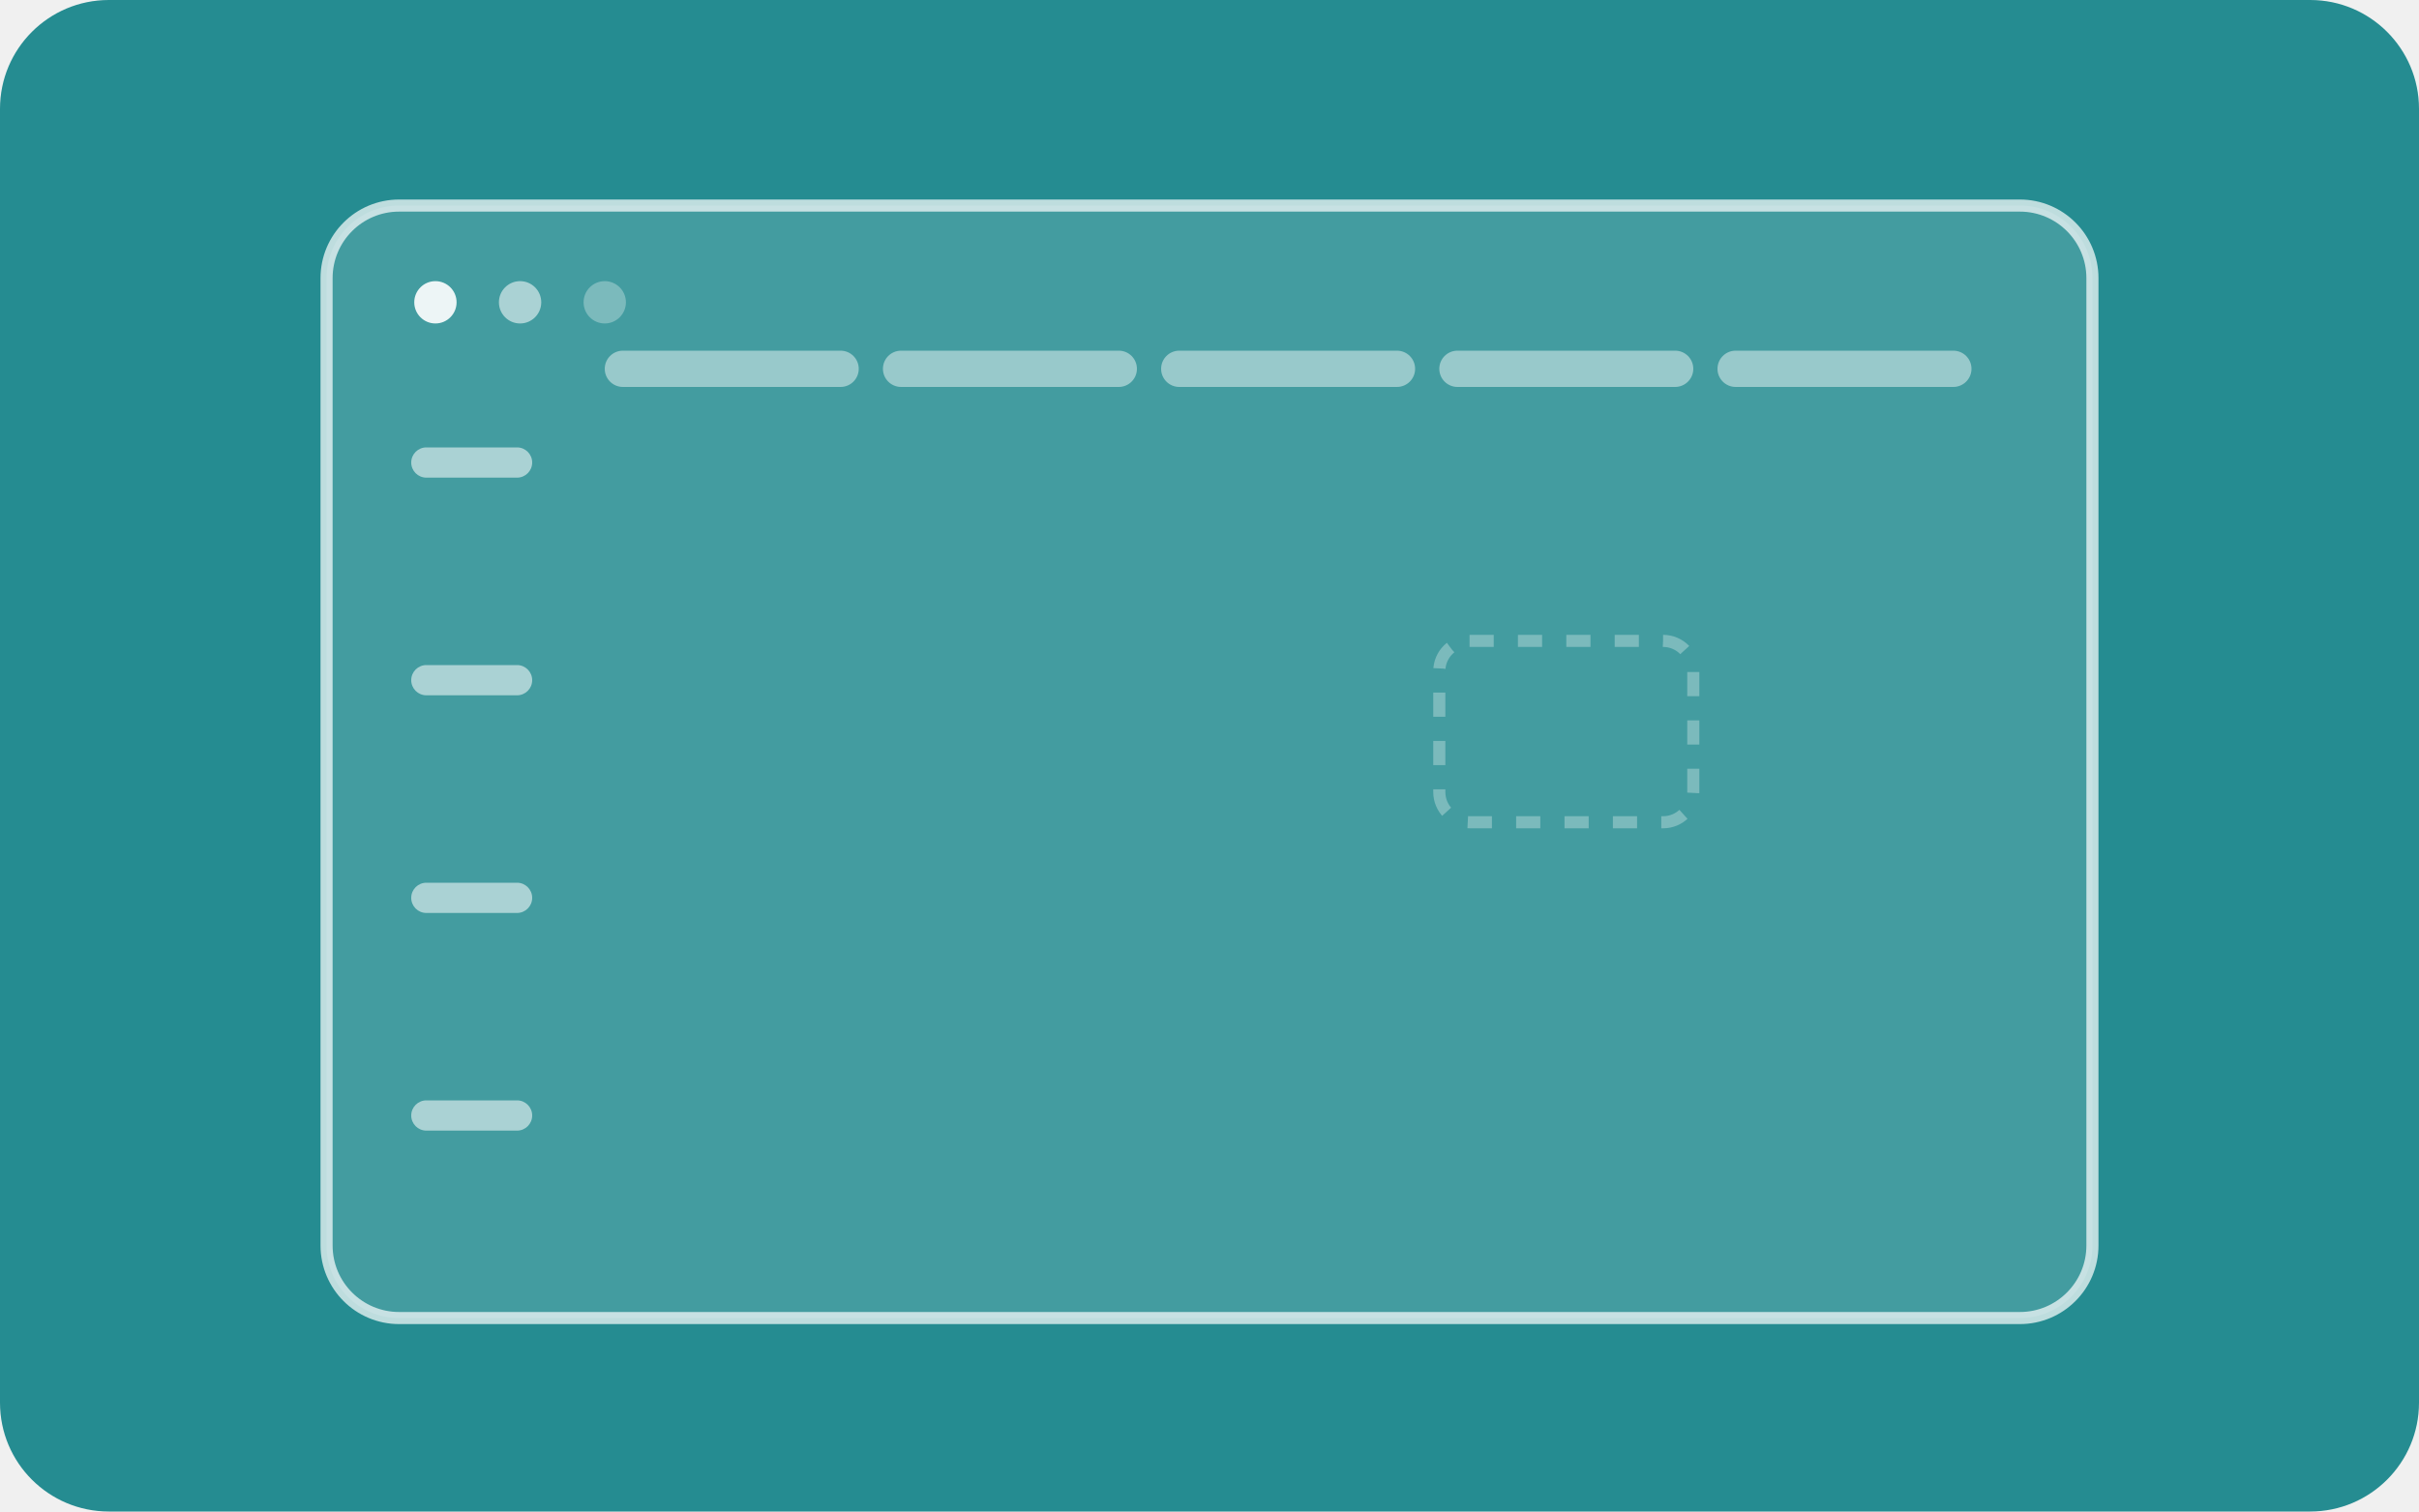
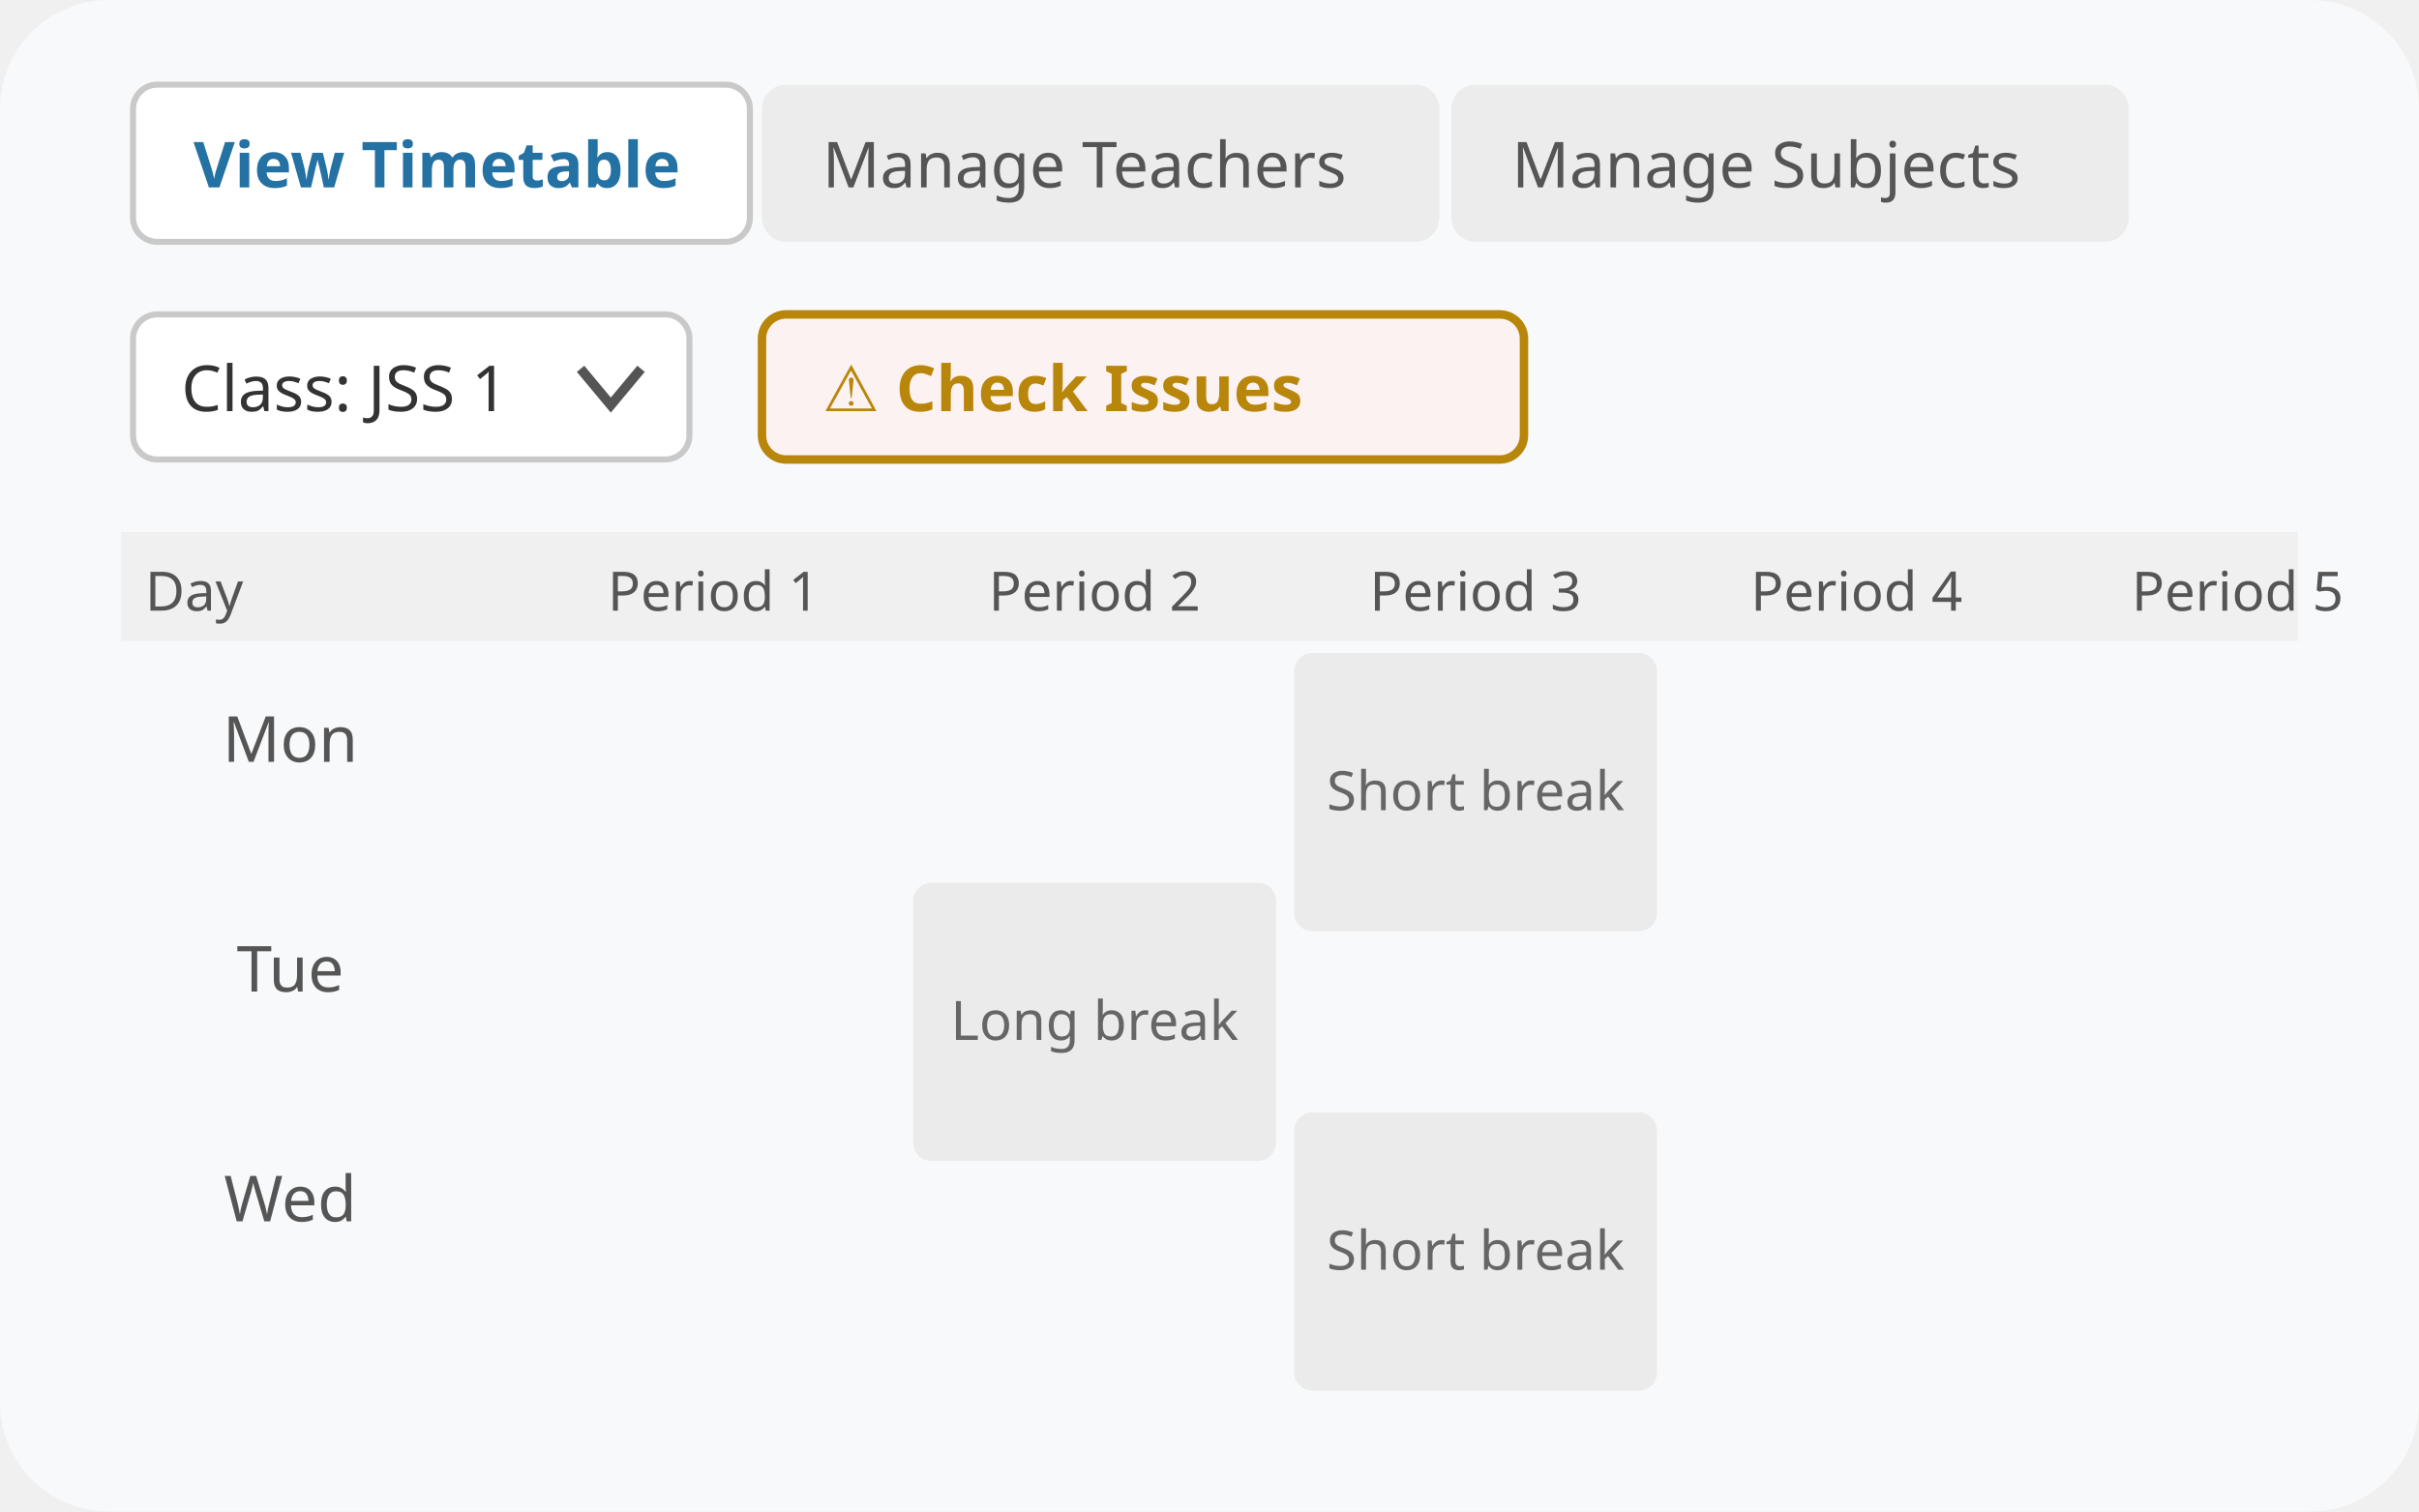
- <svg xmlns="http://www.w3.org/2000/svg" viewBox="0 0 400 250" role="img" aria-labelledby="ttt ttd">
+ <svg xmlns="http://www.w3.org/2000/svg" viewBox="0 0 400 250" role="img" aria-labelledby="ttg ttgd">
  <style>
-     .tt-cell {
-       fill: #FFFFFF;
-       fill-opacity: 0;
-       animation: tt-cell 6s linear infinite;
+     .ttg-ui { font-family: system-ui, sans-serif; }
+     .ttg-cell {
+       opacity: 0;
+       animation: ttg-cell 6s linear infinite;
    }
-     @keyframes tt-cell {
-       0% { fill-opacity: 0; }
-       6% { fill-opacity: .85; }
-       78% { fill-opacity: .85; }
-       88%, 100% { fill-opacity: 0; }
+     @keyframes ttg-cell {
+       0% { opacity: 0; }
+       5% { opacity: 1; }
+       82% { opacity: 1; }
+       92%, 100% { opacity: 0; }
    }
-     .tt-gap {
+     .ttg-warn {
+       animation: ttg-warn 6s ease-in-out infinite;
+     }
+     @keyframes ttg-warn {
+       0%, 79% { opacity: .9; }
+       86% { opacity: .45; }
+       92% { opacity: .9; }
+       100% { opacity: .9; }
+     }
+     .ttg-gap {
      fill: none;
-       stroke: #FFFFFF;
-       stroke-dasharray: 4 4;
-       stroke-width: 2;
-       opacity: .3;
-       animation: tt-gap 6s ease-in-out infinite;
+       stroke: #c0392b;
+       stroke-dasharray: 4 3;
+       stroke-width: 1.6;
+       opacity: 0;
+       animation: ttg-gap 6s ease-in-out infinite;
    }
-     @keyframes tt-gap {
-       0%, 100% { opacity: .3; }
-       50% { opacity: .9; }
+     @keyframes ttg-gap {
+       0%, 60% { opacity: 0; }
+       70%, 92% { opacity: 1; }
+       100% { opacity: 0; }
    }
    @media (prefers-reduced-motion: reduce) {
-       .tt-cell, .tt-gap { animation: none; }
-       .tt-cell { fill-opacity: .8; }
-       .tt-gap { opacity: .7; }
+       .ttg-cell, .ttg-gap { animation: none; opacity: 1; }
+       .ttg-warn { animation: none; }
    }
  </style>
-   <rect width="400" height="250" rx="18" fill="#258C91" />
-   <rect x="54" y="34" width="292" height="184" rx="12" fill="#FFFFFF" fill-opacity=".14" stroke="#FFFFFF" stroke-opacity=".7" stroke-width="2" />
-   <circle cx="72" cy="50" r="3.5" fill="#FFFFFF" opacity=".9" />
-   <circle cx="86" cy="50" r="3.5" fill="#FFFFFF" opacity=".55" />
-   <circle cx="100" cy="50" r="3.5" fill="#FFFFFF" opacity=".3" />
-   <g fill="#FFFFFF">
-     <rect x="100" y="58" width="42" height="6" rx="3" opacity=".45" />
-     <rect x="146" y="58" width="42" height="6" rx="3" opacity=".45" />
-     <rect x="192" y="58" width="42" height="6" rx="3" opacity=".45" />
-     <rect x="238" y="58" width="42" height="6" rx="3" opacity=".45" />
-     <rect x="284" y="58" width="42" height="6" rx="3" opacity=".45" />
-     <rect x="68" y="74" width="20" height="5" rx="2.5" opacity=".55" />
-     <rect x="68" y="110" width="20" height="5" rx="2.5" opacity=".55" />
-     <rect x="68" y="146" width="20" height="5" rx="2.5" opacity=".55" />
-     <rect x="68" y="182" width="20" height="5" rx="2.5" opacity=".55" />
+   <rect width="400" height="250" rx="18" fill="#f8f9fa" />
+   <g class="ttg-ui" font-size="10.5" fill="#333">
+     <rect x="22" y="14" width="102" height="26" rx="4" fill="#ffffff" stroke="#c9c9c9" />
+     <text x="32" y="31" fill="#2471a3" font-weight="600">View Timetable</text>
+     <rect x="126" y="14" width="112" height="26" rx="4" fill="#ececec" />
+     <text x="136" y="31" fill="#555">Manage Teachers</text>
+     <rect x="240" y="14" width="112" height="26" rx="4" fill="#ececec" />
+     <text x="250" y="31" fill="#555">Manage Subjects</text>
  </g>
-   <rect class="tt-cell" x="100" y="70" width="42" height="30" rx="5" style="animation-delay:0s" />
-   <rect class="tt-cell" x="146" y="70" width="42" height="30" rx="5" style="animation-delay:.24s" />
-   <rect class="tt-cell" x="192" y="70" width="42" height="30" rx="5" style="animation-delay:.48s" />
-   <rect class="tt-cell" x="238" y="70" width="42" height="30" rx="5" style="animation-delay:.72s" />
-   <rect class="tt-cell" x="284" y="70" width="42" height="30" rx="5" style="animation-delay:.96s" />
-   <rect class="tt-cell" x="100" y="106" width="42" height="30" rx="5" style="animation-delay:1.2s" />
-   <rect class="tt-cell" x="146" y="106" width="42" height="30" rx="5" style="animation-delay:1.44s" />
-   <rect class="tt-cell" x="192" y="106" width="42" height="30" rx="5" style="animation-delay:1.68s" />
-   <rect class="tt-gap" x="238" y="106" width="42" height="30" rx="5" />
-   <rect class="tt-cell" x="284" y="106" width="42" height="30" rx="5" style="animation-delay:2.16s" />
-   <rect class="tt-cell" x="100" y="142" width="42" height="30" rx="5" style="animation-delay:2.4s" />
-   <rect class="tt-cell" x="146" y="142" width="42" height="30" rx="5" style="animation-delay:2.64s" />
-   <rect class="tt-cell" x="192" y="142" width="42" height="30" rx="5" style="animation-delay:2.88s" />
-   <rect class="tt-cell" x="238" y="142" width="42" height="30" rx="5" style="animation-delay:3.12s" />
-   <rect class="tt-cell" x="284" y="142" width="42" height="30" rx="5" style="animation-delay:3.36s" />
-   <rect class="tt-cell" x="100" y="178" width="42" height="30" rx="5" style="animation-delay:3.6s" />
-   <rect class="tt-cell" x="146" y="178" width="42" height="30" rx="5" style="animation-delay:3.84s" />
-   <rect class="tt-cell" x="192" y="178" width="42" height="30" rx="5" style="animation-delay:4.08s" />
-   <rect class="tt-cell" x="238" y="178" width="42" height="30" rx="5" style="animation-delay:4.32s" />
-   <rect class="tt-cell" x="284" y="178" width="42" height="30" rx="5" style="animation-delay:4.56s" />
+   <g class="ttg-ui">
+     <rect x="22" y="52" width="92" height="24" rx="4" fill="#ffffff" stroke="#c9c9c9" />
+     <text x="30" y="68" font-size="10.5" fill="#333">Class: JSS 1</text>
+     <path d="M96 61l5 6 5-6" fill="none" stroke="#555" stroke-width="1.6" />
+     <rect class="ttg-warn" x="126" y="52" width="126" height="24" rx="4" fill="#fdf2f2" stroke="#b8860b" stroke-width="1.4" />
+     <text x="136" y="68" font-size="10.5" fill="#b8860b" font-weight="700">⚠ Check Issues</text>
+   </g>
+   <g class="ttg-ui" font-size="9" fill="#555">
+     <rect x="20" y="88" width="360" height="18" fill="#f0f0f0" />
+     <text x="24" y="101">Day</text>
+     <text x="118" y="101" text-anchor="middle">Period 1</text>
+     <text x="181" y="101" text-anchor="middle">Period 2</text>
+     <text x="244" y="101" text-anchor="middle">Period 3</text>
+     <text x="307" y="101" text-anchor="middle">Period 4</text>
+     <text x="370" y="101" text-anchor="middle">Period 5</text>
+     <text x="48" y="126" text-anchor="middle" font-size="10.5">Mon</text>
+     <text x="48" y="164" text-anchor="middle" font-size="10.5">Tue</text>
+     <text x="48" y="202" text-anchor="middle" font-size="10.5">Wed</text>
+   </g>
+   <g class="ttg-ui">
+     <g class="ttg-cell" style="animation-delay:.25s">
+       <rect x="88" y="108" width="60" height="46" rx="3" fill="#C8E6FF" />
+       <text x="118" y="128" text-anchor="middle" font-size="9" fill="#1a237e">Maths</text>
+       <text x="118" y="140" text-anchor="middle" font-size="8" fill="#37474f">Mr. Johnson</text>
+     </g>
+     <g class="ttg-cell" style="animation-delay:.47s">
+       <rect x="151" y="108" width="60" height="46" rx="3" fill="#C8E6FF" />
+       <text x="181" y="128" text-anchor="middle" font-size="9" fill="#1a237e">English</text>
+       <text x="181" y="140" text-anchor="middle" font-size="8" fill="#37474f">Mrs. Smith</text>
+     </g>
+     <rect x="214" y="108" width="60" height="46" rx="3" fill="#ebebeb" />
+     <text x="244" y="134" text-anchor="middle" font-size="9" fill="#666">Short break</text>
+     <g class="ttg-cell" style="animation-delay:.69s">
+       <rect x="277" y="108" width="60" height="46" rx="3" fill="#C8E6FF" />
+       <text x="307" y="128" text-anchor="middle" font-size="9" fill="#1a237e">Physics</text>
+       <text x="307" y="140" text-anchor="middle" font-size="8" fill="#37474f">Dr. Brown</text>
+     </g>
+     <g class="ttg-cell" style="animation-delay:.91s">
+       <rect x="340" y="108" width="60" height="46" rx="3" fill="#C8E6FF" />
+       <text x="370" y="128" text-anchor="middle" font-size="9" fill="#1a237e">Biology</text>
+       <text x="370" y="140" text-anchor="middle" font-size="8" fill="#37474f">Ms. Davis</text>
+     </g>
+     <g class="ttg-cell" style="animation-delay:1.13s">
+       <rect x="88" y="146" width="60" height="46" rx="3" fill="#C8E6FF" />
+       <text x="118" y="166" text-anchor="middle" font-size="9" fill="#1a237e">History</text>
+       <text x="118" y="178" text-anchor="middle" font-size="8" fill="#37474f">Mr. Wilson</text>
+     </g>
+     <rect x="151" y="146" width="60" height="46" rx="3" fill="#ebebeb" />
+     <text x="181" y="172" text-anchor="middle" font-size="9" fill="#666">Long break</text>
+     <g class="ttg-cell" style="animation-delay:1.35s">
+       <rect x="214" y="146" width="60" height="46" rx="3" fill="#C8E6FF" />
+       <text x="244" y="166" text-anchor="middle" font-size="9" fill="#1a237e">Computer</text>
+       <text x="244" y="178" text-anchor="middle" font-size="8" fill="#37474f">Mr. Anderson</text>
+     </g>
+     <g class="ttg-cell" style="animation-delay:1.57s">
+       <rect x="277" y="146" width="60" height="46" rx="3" fill="#C8E6FF" />
+       <text x="307" y="166" text-anchor="middle" font-size="9" fill="#1a237e">Maths</text>
+       <text x="307" y="178" text-anchor="middle" font-size="8" fill="#37474f">Mr. Johnson</text>
+     </g>
+     <g class="ttg-cell" style="animation-delay:1.79s">
+       <rect x="340" y="146" width="60" height="46" rx="3" fill="#C8E6FF" />
+       <text x="370" y="166" text-anchor="middle" font-size="9" fill="#1a237e">English</text>
+       <text x="370" y="178" text-anchor="middle" font-size="8" fill="#37474f">Mrs. Smith</text>
+     </g>
+     <g class="ttg-cell" style="animation-delay:2.01s">
+       <rect x="88" y="184" width="60" height="46" rx="3" fill="#C8E6FF" />
+       <text x="118" y="204" text-anchor="middle" font-size="9" fill="#1a237e">Physics</text>
+       <text x="118" y="216" text-anchor="middle" font-size="8" fill="#37474f">Dr. Brown</text>
+     </g>
+     <g class="ttg-cell" style="animation-delay:2.23s">
+       <rect x="151" y="184" width="60" height="46" rx="3" fill="#C8E6FF" />
+       <text x="181" y="204" text-anchor="middle" font-size="9" fill="#1a237e">Geography</text>
+       <text x="181" y="216" text-anchor="middle" font-size="8" fill="#37474f">Mr. Wilson</text>
+     </g>
+     <rect x="214" y="184" width="60" height="46" rx="3" fill="#ebebeb" />
+     <text x="244" y="210" text-anchor="middle" font-size="9" fill="#666">Short break</text>
+     <rect class="ttg-gap" x="277" y="184" width="60" height="46" rx="3" />
+     <g class="ttg-cell" style="animation-delay:2.67s">
+       <rect x="340" y="184" width="60" height="46" rx="3" fill="#C8E6FF" />
+       <text x="370" y="204" text-anchor="middle" font-size="9" fill="#1a237e">Economics</text>
+       <text x="370" y="216" text-anchor="middle" font-size="8" fill="#37474f">Mrs. Taylor</text>
+     </g>
+   </g>
</svg>
